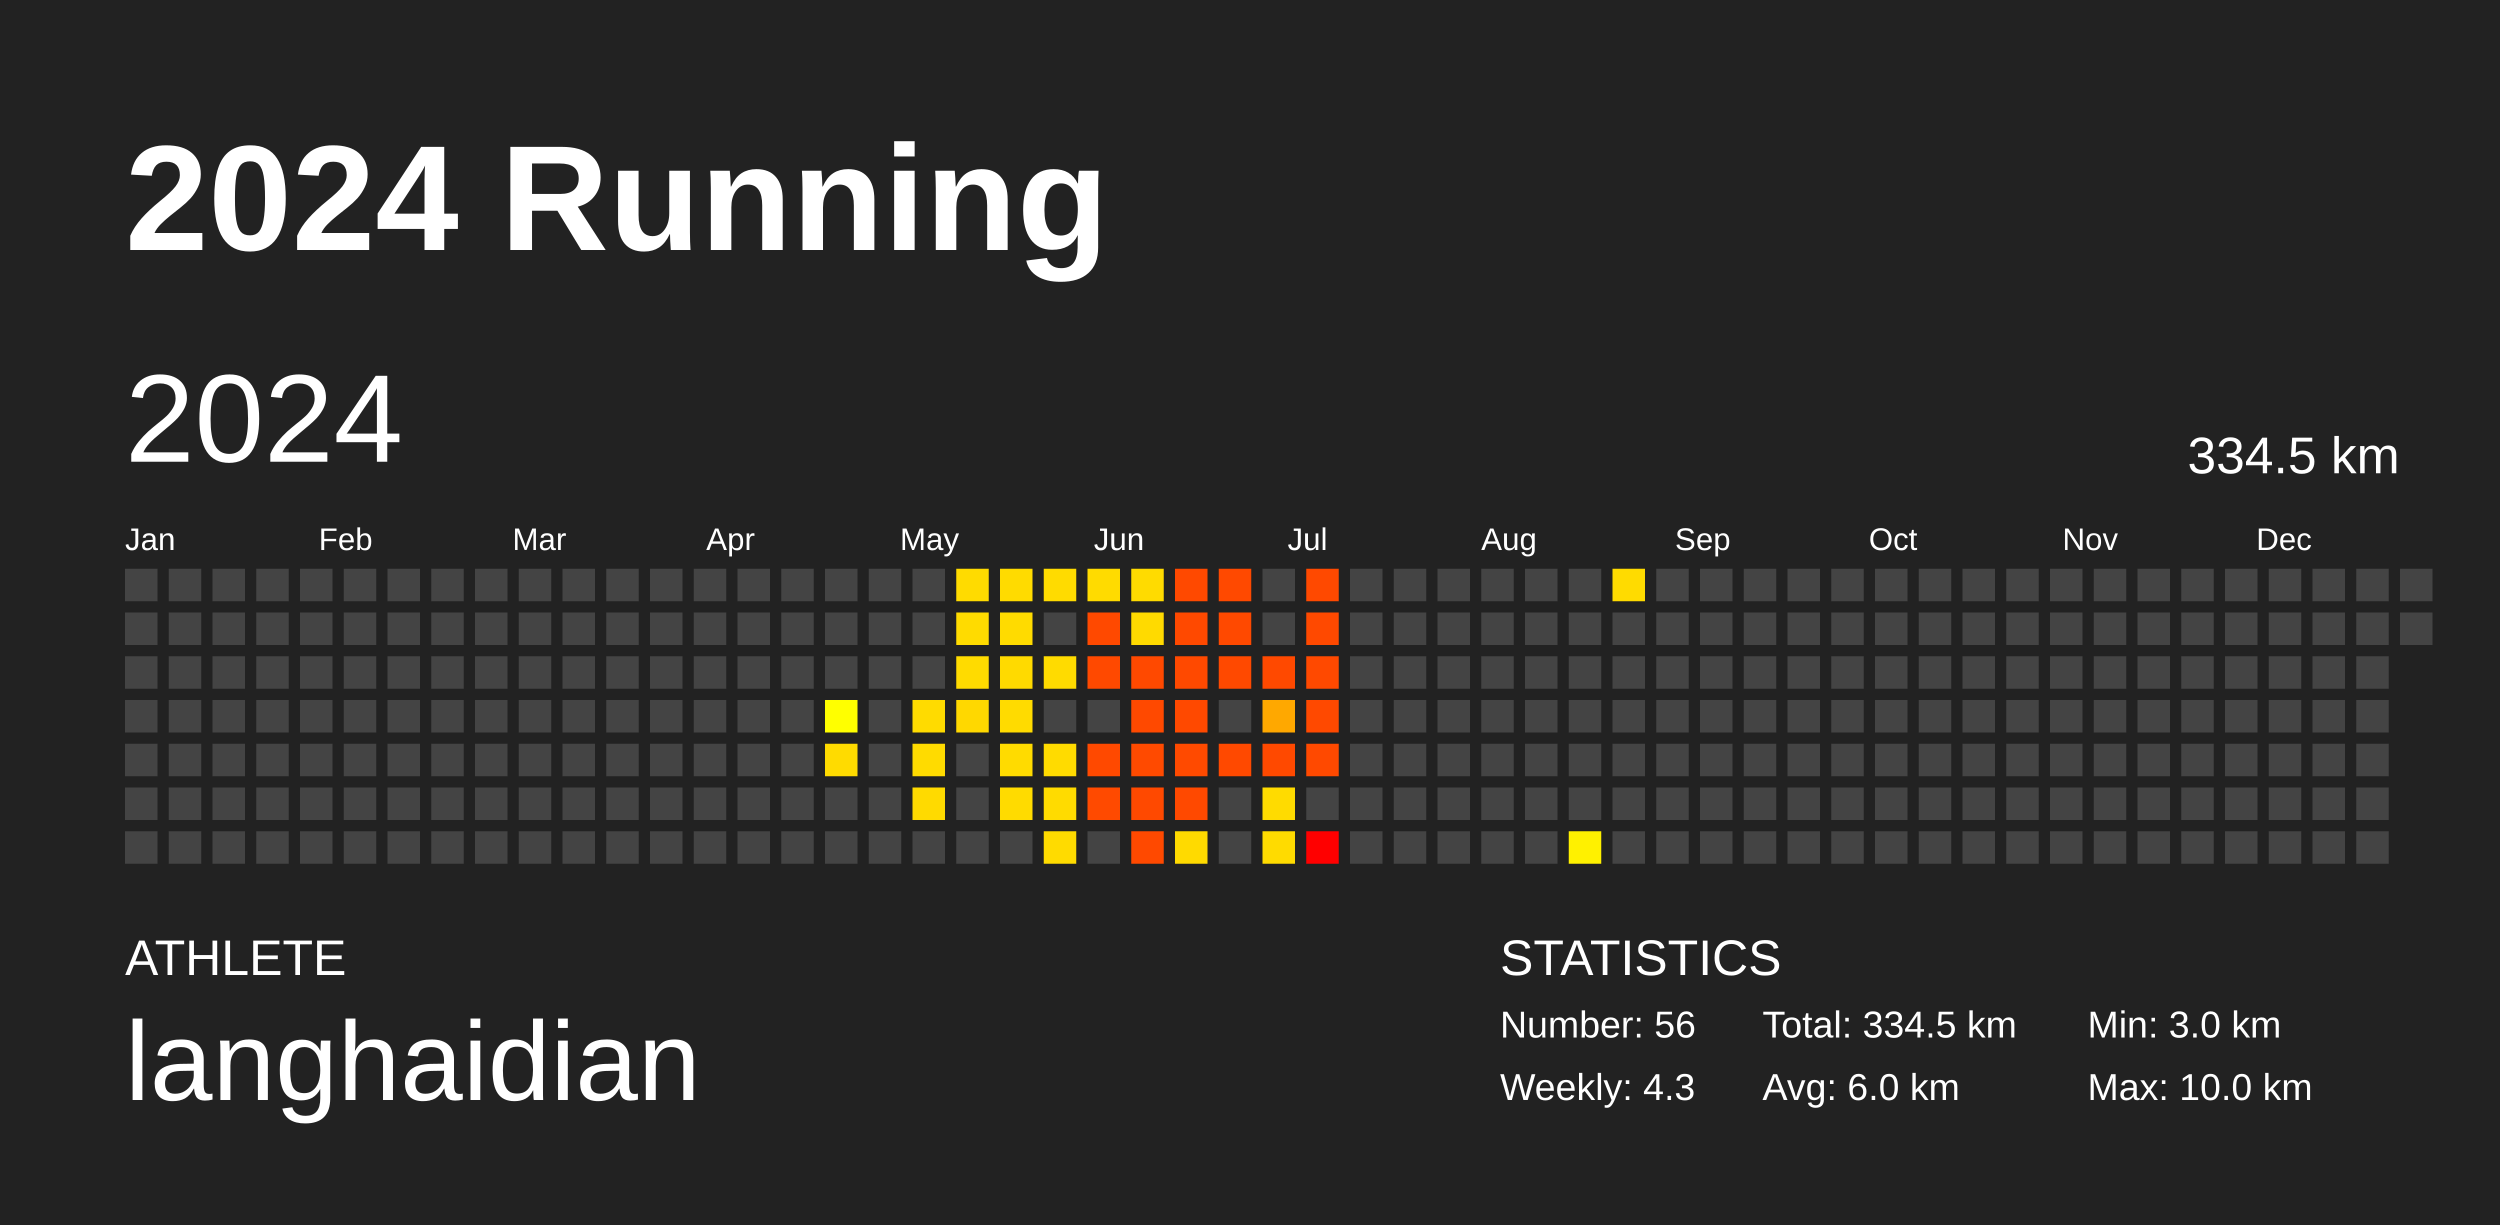
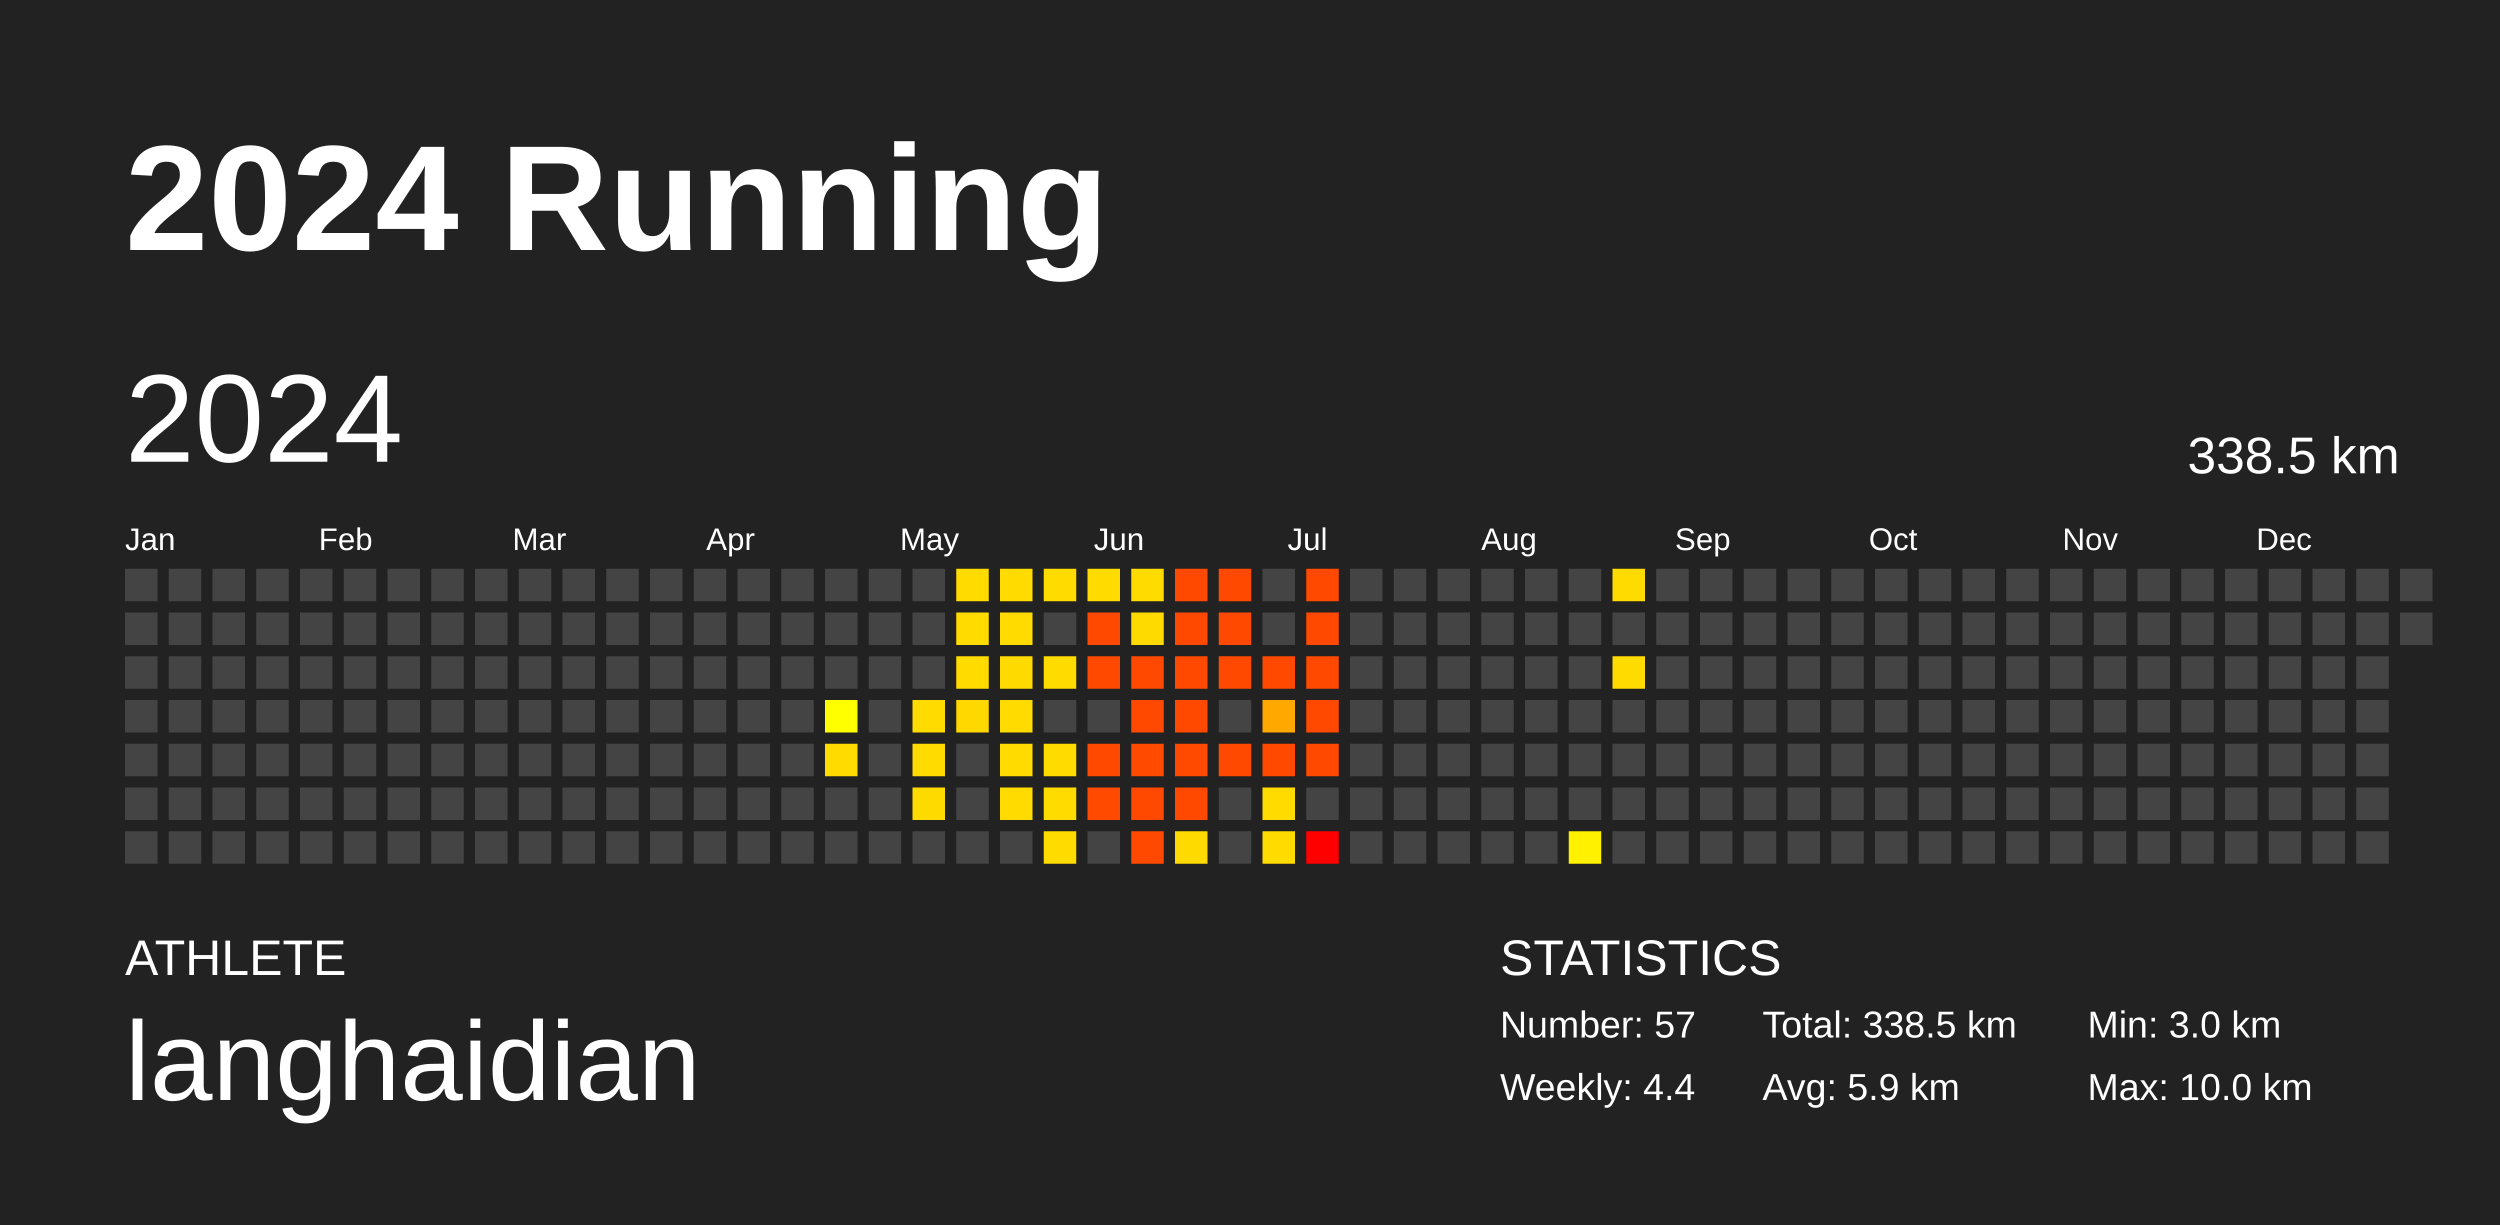
<svg xmlns="http://www.w3.org/2000/svg" baseProfile="full" height="98mm" version="1.1" viewBox="0,0,200,98" width="200mm">
  <defs />
  <rect fill="#222222" height="98" width="200" x="0" y="0" />
  <text fill="#FFFFFF" style="font-size:12px; font-family:Arial; font-weight:bold;" x="10" y="20">2024 Running</text>
  <text fill="#FFFFFF" style="font-size:4px; font-family:Arial" x="10" y="78">ATHLETE</text>
  <text fill="#FFFFFF" style="font-size:9px; font-family:Arial" x="10" y="88">langhaidian</text>
  <text fill="#FFFFFF" style="font-size:4px; font-family:Arial" x="120" y="78">STATISTICS</text>
-   <text fill="#FFFFFF" style="font-size:3px; font-family:Arial" x="120" y="83">Number: 56</text>
-   <text fill="#FFFFFF" style="font-size:3px; font-family:Arial" x="120" y="88">Weekly: 4.3</text>
-   <text fill="#FFFFFF" style="font-size:3px; font-family:Arial" x="141" y="83">Total: 334.5 km</text>
-   <text fill="#FFFFFF" style="font-size:3px; font-family:Arial" x="141" y="88">Avg: 6.0 km</text>
+   <text fill="#FFFFFF" style="font-size:3px; font-family:Arial" x="120" y="83">Number: 57</text>
+   <text fill="#FFFFFF" style="font-size:3px; font-family:Arial" x="120" y="88">Weekly: 4.4</text>
+   <text fill="#FFFFFF" style="font-size:3px; font-family:Arial" x="141" y="83">Total: 338.5 km</text>
+   <text fill="#FFFFFF" style="font-size:3px; font-family:Arial" x="141" y="88">Avg: 5.9 km</text>
  <text fill="#FFFFFF" style="font-size:3px; font-family:Arial" x="167" y="83">Min: 3.0 km</text>
  <text fill="#FFFFFF" style="font-size:3px; font-family:Arial" x="167" y="88">Max: 10.0 km</text>
  <text dominant-baseline="hanging" fill="#FFFFFF" style="font-size:10.0px; font-family:Arial;" x="10" y="30">2024</text>
-   <text dominant-baseline="hanging" fill="#FFFFFF" style="font-size:4.125px; font-family:Arial;" x="175" y="35">334.5 km</text>
+   <text dominant-baseline="hanging" fill="#FFFFFF" style="font-size:4.125px; font-family:Arial;" x="175" y="35">338.5 km</text>
  <text fill="#FFFFFF" style="font-size:2.5px; font-family:Arial" x="10.0" y="44">Jan</text>
  <text fill="#FFFFFF" style="font-size:2.5px; font-family:Arial" x="25.5" y="44">Feb</text>
  <text fill="#FFFFFF" style="font-size:2.5px; font-family:Arial" x="41.0" y="44">Mar</text>
  <text fill="#FFFFFF" style="font-size:2.5px; font-family:Arial" x="56.5" y="44">Apr</text>
  <text fill="#FFFFFF" style="font-size:2.5px; font-family:Arial" x="72.0" y="44">May</text>
  <text fill="#FFFFFF" style="font-size:2.5px; font-family:Arial" x="87.5" y="44">Jun</text>
  <text fill="#FFFFFF" style="font-size:2.5px; font-family:Arial" x="103.0" y="44">Jul</text>
  <text fill="#FFFFFF" style="font-size:2.5px; font-family:Arial" x="118.5" y="44">Aug</text>
  <text fill="#FFFFFF" style="font-size:2.5px; font-family:Arial" x="134.0" y="44">Sep</text>
  <text fill="#FFFFFF" style="font-size:2.5px; font-family:Arial" x="149.5" y="44">Oct</text>
  <text fill="#FFFFFF" style="font-size:2.5px; font-family:Arial" x="165.0" y="44">Nov</text>
  <text fill="#FFFFFF" style="font-size:2.5px; font-family:Arial" x="180.5" y="44">Dec</text>
  <rect fill="#444444" height="2.6" width="2.6" x="10.0" y="45.5" />
  <rect fill="#444444" height="2.6" width="2.6" x="10.0" y="49.0" />
  <rect fill="#444444" height="2.6" width="2.6" x="10.0" y="52.5" />
  <rect fill="#444444" height="2.6" width="2.6" x="10.0" y="56.0" />
  <rect fill="#444444" height="2.6" width="2.6" x="10.0" y="59.5" />
  <rect fill="#444444" height="2.6" width="2.6" x="10.0" y="63.0" />
  <rect fill="#444444" height="2.6" width="2.6" x="10.0" y="66.5" />
  <rect fill="#444444" height="2.6" width="2.6" x="13.5" y="45.5" />
  <rect fill="#444444" height="2.6" width="2.6" x="13.5" y="49.0" />
  <rect fill="#444444" height="2.6" width="2.6" x="13.5" y="52.5" />
  <rect fill="#444444" height="2.6" width="2.6" x="13.5" y="56.0" />
  <rect fill="#444444" height="2.6" width="2.6" x="13.5" y="59.5" />
  <rect fill="#444444" height="2.6" width="2.6" x="13.5" y="63.0" />
  <rect fill="#444444" height="2.6" width="2.6" x="13.5" y="66.5" />
  <rect fill="#444444" height="2.6" width="2.6" x="17.0" y="45.5" />
  <rect fill="#444444" height="2.6" width="2.6" x="17.0" y="49.0" />
  <rect fill="#444444" height="2.6" width="2.6" x="17.0" y="52.5" />
  <rect fill="#444444" height="2.6" width="2.6" x="17.0" y="56.0" />
  <rect fill="#444444" height="2.6" width="2.6" x="17.0" y="59.5" />
  <rect fill="#444444" height="2.6" width="2.6" x="17.0" y="63.0" />
  <rect fill="#444444" height="2.6" width="2.6" x="17.0" y="66.5" />
  <rect fill="#444444" height="2.6" width="2.6" x="20.5" y="45.5" />
  <rect fill="#444444" height="2.6" width="2.6" x="20.5" y="49.0" />
  <rect fill="#444444" height="2.6" width="2.6" x="20.5" y="52.5" />
  <rect fill="#444444" height="2.6" width="2.6" x="20.5" y="56.0" />
  <rect fill="#444444" height="2.6" width="2.6" x="20.5" y="59.5" />
  <rect fill="#444444" height="2.6" width="2.6" x="20.5" y="63.0" />
  <rect fill="#444444" height="2.6" width="2.6" x="20.5" y="66.5" />
  <rect fill="#444444" height="2.6" width="2.6" x="24.0" y="45.5" />
  <rect fill="#444444" height="2.6" width="2.6" x="24.0" y="49.0" />
  <rect fill="#444444" height="2.6" width="2.6" x="24.0" y="52.5" />
  <rect fill="#444444" height="2.6" width="2.6" x="24.0" y="56.0" />
  <rect fill="#444444" height="2.6" width="2.6" x="24.0" y="59.5" />
  <rect fill="#444444" height="2.6" width="2.6" x="24.0" y="63.0" />
  <rect fill="#444444" height="2.6" width="2.6" x="24.0" y="66.5" />
  <rect fill="#444444" height="2.6" width="2.6" x="27.5" y="45.5" />
  <rect fill="#444444" height="2.6" width="2.6" x="27.5" y="49.0" />
  <rect fill="#444444" height="2.6" width="2.6" x="27.5" y="52.5" />
  <rect fill="#444444" height="2.6" width="2.6" x="27.5" y="56.0" />
  <rect fill="#444444" height="2.6" width="2.6" x="27.5" y="59.5" />
  <rect fill="#444444" height="2.6" width="2.6" x="27.5" y="63.0" />
  <rect fill="#444444" height="2.6" width="2.6" x="27.5" y="66.5" />
  <rect fill="#444444" height="2.6" width="2.6" x="31.0" y="45.5" />
  <rect fill="#444444" height="2.6" width="2.6" x="31.0" y="49.0" />
  <rect fill="#444444" height="2.6" width="2.6" x="31.0" y="52.5" />
  <rect fill="#444444" height="2.6" width="2.6" x="31.0" y="56.0" />
  <rect fill="#444444" height="2.6" width="2.6" x="31.0" y="59.5" />
  <rect fill="#444444" height="2.6" width="2.6" x="31.0" y="63.0" />
  <rect fill="#444444" height="2.6" width="2.6" x="31.0" y="66.5" />
  <rect fill="#444444" height="2.6" width="2.6" x="34.5" y="45.5" />
  <rect fill="#444444" height="2.6" width="2.6" x="34.5" y="49.0" />
  <rect fill="#444444" height="2.6" width="2.6" x="34.5" y="52.5" />
  <rect fill="#444444" height="2.6" width="2.6" x="34.5" y="56.0" />
  <rect fill="#444444" height="2.6" width="2.6" x="34.5" y="59.5" />
  <rect fill="#444444" height="2.6" width="2.6" x="34.5" y="63.0" />
  <rect fill="#444444" height="2.6" width="2.6" x="34.5" y="66.5" />
  <rect fill="#444444" height="2.6" width="2.6" x="38.0" y="45.5" />
  <rect fill="#444444" height="2.6" width="2.6" x="38.0" y="49.0" />
  <rect fill="#444444" height="2.6" width="2.6" x="38.0" y="52.5" />
  <rect fill="#444444" height="2.6" width="2.6" x="38.0" y="56.0" />
  <rect fill="#444444" height="2.6" width="2.6" x="38.0" y="59.5" />
  <rect fill="#444444" height="2.6" width="2.6" x="38.0" y="63.0" />
  <rect fill="#444444" height="2.6" width="2.6" x="38.0" y="66.5" />
  <rect fill="#444444" height="2.6" width="2.6" x="41.5" y="45.5" />
  <rect fill="#444444" height="2.6" width="2.6" x="41.5" y="49.0" />
  <rect fill="#444444" height="2.6" width="2.6" x="41.5" y="52.5" />
  <rect fill="#444444" height="2.6" width="2.6" x="41.5" y="56.0" />
  <rect fill="#444444" height="2.6" width="2.6" x="41.5" y="59.5" />
  <rect fill="#444444" height="2.6" width="2.6" x="41.5" y="63.0" />
  <rect fill="#444444" height="2.6" width="2.6" x="41.5" y="66.5" />
  <rect fill="#444444" height="2.6" width="2.6" x="45.0" y="45.5" />
  <rect fill="#444444" height="2.6" width="2.6" x="45.0" y="49.0" />
  <rect fill="#444444" height="2.6" width="2.6" x="45.0" y="52.5" />
  <rect fill="#444444" height="2.6" width="2.6" x="45.0" y="56.0" />
  <rect fill="#444444" height="2.6" width="2.6" x="45.0" y="59.5" />
  <rect fill="#444444" height="2.6" width="2.6" x="45.0" y="63.0" />
  <rect fill="#444444" height="2.6" width="2.6" x="45.0" y="66.5" />
  <rect fill="#444444" height="2.6" width="2.6" x="48.5" y="45.5" />
  <rect fill="#444444" height="2.6" width="2.6" x="48.5" y="49.0" />
  <rect fill="#444444" height="2.6" width="2.6" x="48.5" y="52.5" />
  <rect fill="#444444" height="2.6" width="2.6" x="48.5" y="56.0" />
  <rect fill="#444444" height="2.6" width="2.6" x="48.5" y="59.5" />
  <rect fill="#444444" height="2.6" width="2.6" x="48.5" y="63.0" />
  <rect fill="#444444" height="2.6" width="2.6" x="48.5" y="66.5" />
  <rect fill="#444444" height="2.6" width="2.6" x="52.0" y="45.5" />
  <rect fill="#444444" height="2.6" width="2.6" x="52.0" y="49.0" />
  <rect fill="#444444" height="2.6" width="2.6" x="52.0" y="52.5" />
  <rect fill="#444444" height="2.6" width="2.6" x="52.0" y="56.0" />
  <rect fill="#444444" height="2.6" width="2.6" x="52.0" y="59.5" />
  <rect fill="#444444" height="2.6" width="2.6" x="52.0" y="63.0" />
  <rect fill="#444444" height="2.6" width="2.6" x="52.0" y="66.5" />
  <rect fill="#444444" height="2.6" width="2.6" x="55.5" y="45.5" />
  <rect fill="#444444" height="2.6" width="2.6" x="55.5" y="49.0" />
  <rect fill="#444444" height="2.6" width="2.6" x="55.5" y="52.5" />
  <rect fill="#444444" height="2.6" width="2.6" x="55.5" y="56.0" />
  <rect fill="#444444" height="2.6" width="2.6" x="55.5" y="59.5" />
  <rect fill="#444444" height="2.6" width="2.6" x="55.5" y="63.0" />
  <rect fill="#444444" height="2.6" width="2.6" x="55.5" y="66.5" />
  <rect fill="#444444" height="2.6" width="2.6" x="59.0" y="45.5" />
  <rect fill="#444444" height="2.6" width="2.6" x="59.0" y="49.0" />
  <rect fill="#444444" height="2.6" width="2.6" x="59.0" y="52.5" />
  <rect fill="#444444" height="2.6" width="2.6" x="59.0" y="56.0" />
  <rect fill="#444444" height="2.6" width="2.6" x="59.0" y="59.5" />
  <rect fill="#444444" height="2.6" width="2.6" x="59.0" y="63.0" />
  <rect fill="#444444" height="2.6" width="2.6" x="59.0" y="66.5" />
  <rect fill="#444444" height="2.6" width="2.6" x="62.5" y="45.5" />
  <rect fill="#444444" height="2.6" width="2.6" x="62.5" y="49.0" />
  <rect fill="#444444" height="2.6" width="2.6" x="62.5" y="52.5" />
  <rect fill="#444444" height="2.6" width="2.6" x="62.5" y="56.0" />
  <rect fill="#444444" height="2.6" width="2.6" x="62.5" y="59.5" />
  <rect fill="#444444" height="2.6" width="2.6" x="62.5" y="63.0" />
  <rect fill="#444444" height="2.6" width="2.6" x="62.5" y="66.5" />
  <rect fill="#444444" height="2.6" width="2.6" x="66.0" y="45.5" />
  <rect fill="#444444" height="2.6" width="2.6" x="66.0" y="49.0" />
  <rect fill="#444444" height="2.6" width="2.6" x="66.0" y="52.5" />
  <rect fill="#ffff00" height="2.6" width="2.6" x="66.0" y="56.0" />
  <rect fill="#ffdb00" height="2.6" width="2.6" x="66.0" y="59.5" />
  <rect fill="#444444" height="2.6" width="2.6" x="66.0" y="63.0" />
  <rect fill="#444444" height="2.6" width="2.6" x="66.0" y="66.5" />
  <rect fill="#444444" height="2.6" width="2.6" x="69.5" y="45.5" />
  <rect fill="#444444" height="2.6" width="2.6" x="69.5" y="49.0" />
  <rect fill="#444444" height="2.6" width="2.6" x="69.5" y="52.5" />
  <rect fill="#444444" height="2.6" width="2.6" x="69.5" y="56.0" />
  <rect fill="#444444" height="2.6" width="2.6" x="69.5" y="59.5" />
  <rect fill="#444444" height="2.6" width="2.6" x="69.5" y="63.0" />
  <rect fill="#444444" height="2.6" width="2.6" x="69.5" y="66.5" />
  <rect fill="#444444" height="2.6" width="2.6" x="73.0" y="45.5" />
  <rect fill="#444444" height="2.6" width="2.6" x="73.0" y="49.0" />
  <rect fill="#444444" height="2.6" width="2.6" x="73.0" y="52.5" />
  <rect fill="#ffdb00" height="2.6" width="2.6" x="73.0" y="56.0" />
  <rect fill="#ffdb00" height="2.6" width="2.6" x="73.0" y="59.5" />
  <rect fill="#ffda00" height="2.6" width="2.6" x="73.0" y="63.0" />
  <rect fill="#444444" height="2.6" width="2.6" x="73.0" y="66.5" />
  <rect fill="#ffdb00" height="2.6" width="2.6" x="76.5" y="45.5" />
  <rect fill="#ffdb00" height="2.6" width="2.6" x="76.5" y="49.0" />
  <rect fill="#ffdb00" height="2.6" width="2.6" x="76.5" y="52.5" />
  <rect fill="#ffd800" height="2.6" width="2.6" x="76.5" y="56.0" />
  <rect fill="#444444" height="2.6" width="2.6" x="76.5" y="59.5" />
  <rect fill="#444444" height="2.6" width="2.6" x="76.5" y="63.0" />
  <rect fill="#444444" height="2.6" width="2.6" x="76.5" y="66.5" />
  <rect fill="#ffdb00" height="2.6" width="2.6" x="80.0" y="45.5" />
  <rect fill="#ffdb00" height="2.6" width="2.6" x="80.0" y="49.0" />
  <rect fill="#ffda00" height="2.6" width="2.6" x="80.0" y="52.5" />
  <rect fill="#ffdb00" height="2.6" width="2.6" x="80.0" y="56.0" />
  <rect fill="#ffdb00" height="2.6" width="2.6" x="80.0" y="59.5" />
  <rect fill="#ffdb00" height="2.6" width="2.6" x="80.0" y="63.0" />
  <rect fill="#444444" height="2.6" width="2.6" x="80.0" y="66.5" />
  <rect fill="#ffdb00" height="2.6" width="2.6" x="83.5" y="45.5" />
  <rect fill="#444444" height="2.6" width="2.6" x="83.5" y="49.0" />
  <rect fill="#ffdb00" height="2.6" width="2.6" x="83.5" y="52.5" />
  <rect fill="#444444" height="2.6" width="2.6" x="83.5" y="56.0" />
  <rect fill="#ffdb00" height="2.6" width="2.6" x="83.5" y="59.5" />
  <rect fill="#ffdb00" height="2.6" width="2.6" x="83.5" y="63.0" />
  <rect fill="#ffdb00" height="2.6" width="2.6" x="83.5" y="66.5" />
  <rect fill="#ffdb00" height="2.6" width="2.6" x="87.0" y="45.5" />
  <rect fill="#ff4900" height="2.6" width="2.6" x="87.0" y="49.0" />
  <rect fill="#ff4900" height="2.6" width="2.6" x="87.0" y="52.5" />
  <rect fill="#444444" height="2.6" width="2.6" x="87.0" y="56.0" />
  <rect fill="#ff4900" height="2.6" width="2.6" x="87.0" y="59.5" />
  <rect fill="#ff4a00" height="2.6" width="2.6" x="87.0" y="63.0" />
  <rect fill="#444444" height="2.6" width="2.6" x="87.0" y="66.5" />
  <rect fill="#ffdb00" height="2.6" width="2.6" x="90.5" y="45.5" />
  <rect fill="#ffda00" height="2.6" width="2.6" x="90.5" y="49.0" />
  <rect fill="#ff4900" height="2.6" width="2.6" x="90.5" y="52.5" />
  <rect fill="#ff4900" height="2.6" width="2.6" x="90.5" y="56.0" />
  <rect fill="#ff4a00" height="2.6" width="2.6" x="90.5" y="59.5" />
  <rect fill="#ff4900" height="2.6" width="2.6" x="90.5" y="63.0" />
  <rect fill="#ff4900" height="2.6" width="2.6" x="90.5" y="66.5" />
  <rect fill="#ff4900" height="2.6" width="2.6" x="94.0" y="45.5" />
  <rect fill="#ff4900" height="2.6" width="2.6" x="94.0" y="49.0" />
  <rect fill="#ff4900" height="2.6" width="2.6" x="94.0" y="52.5" />
  <rect fill="#ff4900" height="2.6" width="2.6" x="94.0" y="56.0" />
  <rect fill="#ff4a00" height="2.6" width="2.6" x="94.0" y="59.5" />
  <rect fill="#ff4900" height="2.6" width="2.6" x="94.0" y="63.0" />
  <rect fill="#ffda00" height="2.6" width="2.6" x="94.0" y="66.5" />
  <rect fill="#ff4900" height="2.6" width="2.6" x="97.5" y="45.5" />
  <rect fill="#ff4900" height="2.6" width="2.6" x="97.5" y="49.0" />
  <rect fill="#ff4900" height="2.6" width="2.6" x="97.5" y="52.5" />
  <rect fill="#444444" height="2.6" width="2.6" x="97.5" y="56.0" />
  <rect fill="#ff4900" height="2.6" width="2.6" x="97.5" y="59.5" />
  <rect fill="#444444" height="2.6" width="2.6" x="97.5" y="63.0" />
  <rect fill="#444444" height="2.6" width="2.6" x="97.5" y="66.5" />
  <rect fill="#444444" height="2.6" width="2.6" x="101.0" y="45.5" />
  <rect fill="#444444" height="2.6" width="2.6" x="101.0" y="49.0" />
  <rect fill="#ff4900" height="2.6" width="2.6" x="101.0" y="52.5" />
  <rect fill="#ffa800" height="2.6" width="2.6" x="101.0" y="56.0" />
  <rect fill="#ff4900" height="2.6" width="2.6" x="101.0" y="59.5" />
  <rect fill="#ffdb00" height="2.6" width="2.6" x="101.0" y="63.0" />
  <rect fill="#ffdb00" height="2.6" width="2.6" x="101.0" y="66.5" />
  <rect fill="#ff4900" height="2.6" width="2.6" x="104.5" y="45.5" />
  <rect fill="#ff4900" height="2.6" width="2.6" x="104.5" y="49.0" />
  <rect fill="#ff4900" height="2.6" width="2.6" x="104.5" y="52.5" />
  <rect fill="#ff4900" height="2.6" width="2.6" x="104.5" y="56.0" />
  <rect fill="#ff4900" height="2.6" width="2.6" x="104.5" y="59.5" />
  <rect fill="#444444" height="2.6" width="2.6" x="104.5" y="63.0" />
  <rect fill="red" height="2.6" width="2.6" x="104.5" y="66.5" />
  <rect fill="#444444" height="2.6" width="2.6" x="108.0" y="45.5" />
  <rect fill="#444444" height="2.6" width="2.6" x="108.0" y="49.0" />
  <rect fill="#444444" height="2.6" width="2.6" x="108.0" y="52.5" />
  <rect fill="#444444" height="2.6" width="2.6" x="108.0" y="56.0" />
  <rect fill="#444444" height="2.6" width="2.6" x="108.0" y="59.5" />
  <rect fill="#444444" height="2.6" width="2.6" x="108.0" y="63.0" />
  <rect fill="#444444" height="2.6" width="2.6" x="108.0" y="66.5" />
  <rect fill="#444444" height="2.6" width="2.6" x="111.5" y="45.5" />
  <rect fill="#444444" height="2.6" width="2.6" x="111.5" y="49.0" />
  <rect fill="#444444" height="2.6" width="2.6" x="111.5" y="52.5" />
  <rect fill="#444444" height="2.6" width="2.6" x="111.5" y="56.0" />
  <rect fill="#444444" height="2.6" width="2.6" x="111.5" y="59.5" />
  <rect fill="#444444" height="2.6" width="2.6" x="111.5" y="63.0" />
  <rect fill="#444444" height="2.6" width="2.6" x="111.5" y="66.5" />
  <rect fill="#444444" height="2.6" width="2.6" x="115.0" y="45.5" />
  <rect fill="#444444" height="2.6" width="2.6" x="115.0" y="49.0" />
  <rect fill="#444444" height="2.6" width="2.6" x="115.0" y="52.5" />
  <rect fill="#444444" height="2.6" width="2.6" x="115.0" y="56.0" />
  <rect fill="#444444" height="2.6" width="2.6" x="115.0" y="59.5" />
  <rect fill="#444444" height="2.6" width="2.6" x="115.0" y="63.0" />
  <rect fill="#444444" height="2.6" width="2.6" x="115.0" y="66.5" />
  <rect fill="#444444" height="2.6" width="2.6" x="118.5" y="45.5" />
  <rect fill="#444444" height="2.6" width="2.6" x="118.5" y="49.0" />
  <rect fill="#444444" height="2.6" width="2.6" x="118.5" y="52.5" />
  <rect fill="#444444" height="2.6" width="2.6" x="118.5" y="56.0" />
  <rect fill="#444444" height="2.6" width="2.6" x="118.5" y="59.5" />
  <rect fill="#444444" height="2.6" width="2.6" x="118.5" y="63.0" />
  <rect fill="#444444" height="2.6" width="2.6" x="118.5" y="66.5" />
  <rect fill="#444444" height="2.6" width="2.6" x="122.0" y="45.5" />
  <rect fill="#444444" height="2.6" width="2.6" x="122.0" y="49.0" />
  <rect fill="#444444" height="2.6" width="2.6" x="122.0" y="52.5" />
  <rect fill="#444444" height="2.6" width="2.6" x="122.0" y="56.0" />
  <rect fill="#444444" height="2.6" width="2.6" x="122.0" y="59.5" />
  <rect fill="#444444" height="2.6" width="2.6" x="122.0" y="63.0" />
  <rect fill="#444444" height="2.6" width="2.6" x="122.0" y="66.5" />
  <rect fill="#444444" height="2.6" width="2.6" x="125.5" y="45.5" />
  <rect fill="#444444" height="2.6" width="2.6" x="125.5" y="49.0" />
  <rect fill="#444444" height="2.6" width="2.6" x="125.5" y="52.5" />
  <rect fill="#444444" height="2.6" width="2.6" x="125.5" y="56.0" />
  <rect fill="#444444" height="2.6" width="2.6" x="125.5" y="59.5" />
  <rect fill="#444444" height="2.6" width="2.6" x="125.5" y="63.0" />
  <rect fill="#fff100" height="2.6" width="2.6" x="125.5" y="66.5" />
  <rect fill="#ffdb00" height="2.6" width="2.6" x="129.0" y="45.5" />
  <rect fill="#444444" height="2.6" width="2.6" x="129.0" y="49.0" />
-   <rect fill="#444444" height="2.6" width="2.6" x="129.0" y="52.5" />
+   <rect fill="#ffdb00" height="2.6" width="2.6" x="129.0" y="52.5" />
  <rect fill="#444444" height="2.6" width="2.6" x="129.0" y="56.0" />
  <rect fill="#444444" height="2.6" width="2.6" x="129.0" y="59.5" />
  <rect fill="#444444" height="2.6" width="2.6" x="129.0" y="63.0" />
  <rect fill="#444444" height="2.6" width="2.6" x="129.0" y="66.5" />
  <rect fill="#444444" height="2.6" width="2.6" x="132.5" y="45.5" />
  <rect fill="#444444" height="2.6" width="2.6" x="132.5" y="49.0" />
  <rect fill="#444444" height="2.6" width="2.6" x="132.5" y="52.5" />
  <rect fill="#444444" height="2.6" width="2.6" x="132.5" y="56.0" />
  <rect fill="#444444" height="2.6" width="2.6" x="132.5" y="59.5" />
  <rect fill="#444444" height="2.6" width="2.6" x="132.5" y="63.0" />
  <rect fill="#444444" height="2.6" width="2.6" x="132.5" y="66.5" />
  <rect fill="#444444" height="2.6" width="2.6" x="136.0" y="45.5" />
  <rect fill="#444444" height="2.6" width="2.6" x="136.0" y="49.0" />
  <rect fill="#444444" height="2.6" width="2.6" x="136.0" y="52.5" />
  <rect fill="#444444" height="2.6" width="2.6" x="136.0" y="56.0" />
  <rect fill="#444444" height="2.6" width="2.6" x="136.0" y="59.5" />
  <rect fill="#444444" height="2.6" width="2.6" x="136.0" y="63.0" />
  <rect fill="#444444" height="2.6" width="2.6" x="136.0" y="66.5" />
  <rect fill="#444444" height="2.6" width="2.6" x="139.5" y="45.5" />
  <rect fill="#444444" height="2.6" width="2.6" x="139.5" y="49.0" />
  <rect fill="#444444" height="2.6" width="2.6" x="139.5" y="52.5" />
  <rect fill="#444444" height="2.6" width="2.6" x="139.5" y="56.0" />
  <rect fill="#444444" height="2.6" width="2.6" x="139.5" y="59.5" />
  <rect fill="#444444" height="2.6" width="2.6" x="139.5" y="63.0" />
  <rect fill="#444444" height="2.6" width="2.6" x="139.5" y="66.5" />
  <rect fill="#444444" height="2.6" width="2.6" x="143.0" y="45.5" />
  <rect fill="#444444" height="2.6" width="2.6" x="143.0" y="49.0" />
  <rect fill="#444444" height="2.6" width="2.6" x="143.0" y="52.5" />
  <rect fill="#444444" height="2.6" width="2.6" x="143.0" y="56.0" />
  <rect fill="#444444" height="2.6" width="2.6" x="143.0" y="59.5" />
  <rect fill="#444444" height="2.6" width="2.6" x="143.0" y="63.0" />
  <rect fill="#444444" height="2.6" width="2.6" x="143.0" y="66.5" />
  <rect fill="#444444" height="2.6" width="2.6" x="146.5" y="45.5" />
  <rect fill="#444444" height="2.6" width="2.6" x="146.5" y="49.0" />
  <rect fill="#444444" height="2.6" width="2.6" x="146.5" y="52.5" />
  <rect fill="#444444" height="2.6" width="2.6" x="146.5" y="56.0" />
  <rect fill="#444444" height="2.6" width="2.6" x="146.5" y="59.5" />
  <rect fill="#444444" height="2.6" width="2.6" x="146.5" y="63.0" />
  <rect fill="#444444" height="2.6" width="2.6" x="146.5" y="66.5" />
  <rect fill="#444444" height="2.6" width="2.6" x="150.0" y="45.5" />
  <rect fill="#444444" height="2.6" width="2.6" x="150.0" y="49.0" />
  <rect fill="#444444" height="2.6" width="2.6" x="150.0" y="52.5" />
  <rect fill="#444444" height="2.6" width="2.6" x="150.0" y="56.0" />
  <rect fill="#444444" height="2.6" width="2.6" x="150.0" y="59.5" />
  <rect fill="#444444" height="2.6" width="2.6" x="150.0" y="63.0" />
  <rect fill="#444444" height="2.6" width="2.6" x="150.0" y="66.5" />
  <rect fill="#444444" height="2.6" width="2.6" x="153.5" y="45.5" />
  <rect fill="#444444" height="2.6" width="2.6" x="153.5" y="49.0" />
  <rect fill="#444444" height="2.6" width="2.6" x="153.5" y="52.5" />
  <rect fill="#444444" height="2.6" width="2.6" x="153.5" y="56.0" />
  <rect fill="#444444" height="2.6" width="2.6" x="153.5" y="59.5" />
  <rect fill="#444444" height="2.6" width="2.6" x="153.5" y="63.0" />
  <rect fill="#444444" height="2.6" width="2.6" x="153.5" y="66.5" />
  <rect fill="#444444" height="2.6" width="2.6" x="157.0" y="45.5" />
  <rect fill="#444444" height="2.6" width="2.6" x="157.0" y="49.0" />
  <rect fill="#444444" height="2.6" width="2.6" x="157.0" y="52.5" />
  <rect fill="#444444" height="2.6" width="2.6" x="157.0" y="56.0" />
  <rect fill="#444444" height="2.6" width="2.6" x="157.0" y="59.5" />
  <rect fill="#444444" height="2.6" width="2.6" x="157.0" y="63.0" />
  <rect fill="#444444" height="2.6" width="2.6" x="157.0" y="66.5" />
  <rect fill="#444444" height="2.6" width="2.6" x="160.5" y="45.5" />
  <rect fill="#444444" height="2.6" width="2.6" x="160.5" y="49.0" />
  <rect fill="#444444" height="2.6" width="2.6" x="160.5" y="52.5" />
  <rect fill="#444444" height="2.6" width="2.6" x="160.5" y="56.0" />
  <rect fill="#444444" height="2.6" width="2.6" x="160.5" y="59.5" />
  <rect fill="#444444" height="2.6" width="2.6" x="160.5" y="63.0" />
  <rect fill="#444444" height="2.6" width="2.6" x="160.5" y="66.5" />
  <rect fill="#444444" height="2.6" width="2.6" x="164.0" y="45.5" />
  <rect fill="#444444" height="2.6" width="2.6" x="164.0" y="49.0" />
  <rect fill="#444444" height="2.6" width="2.6" x="164.0" y="52.5" />
  <rect fill="#444444" height="2.6" width="2.6" x="164.0" y="56.0" />
  <rect fill="#444444" height="2.6" width="2.6" x="164.0" y="59.5" />
  <rect fill="#444444" height="2.6" width="2.6" x="164.0" y="63.0" />
  <rect fill="#444444" height="2.6" width="2.6" x="164.0" y="66.5" />
  <rect fill="#444444" height="2.6" width="2.6" x="167.5" y="45.5" />
  <rect fill="#444444" height="2.6" width="2.6" x="167.5" y="49.0" />
  <rect fill="#444444" height="2.6" width="2.6" x="167.5" y="52.5" />
  <rect fill="#444444" height="2.6" width="2.6" x="167.5" y="56.0" />
  <rect fill="#444444" height="2.6" width="2.6" x="167.5" y="59.5" />
  <rect fill="#444444" height="2.6" width="2.6" x="167.5" y="63.0" />
  <rect fill="#444444" height="2.6" width="2.6" x="167.5" y="66.5" />
  <rect fill="#444444" height="2.6" width="2.6" x="171.0" y="45.5" />
  <rect fill="#444444" height="2.6" width="2.6" x="171.0" y="49.0" />
  <rect fill="#444444" height="2.6" width="2.6" x="171.0" y="52.5" />
  <rect fill="#444444" height="2.6" width="2.6" x="171.0" y="56.0" />
  <rect fill="#444444" height="2.6" width="2.6" x="171.0" y="59.5" />
  <rect fill="#444444" height="2.6" width="2.6" x="171.0" y="63.0" />
  <rect fill="#444444" height="2.6" width="2.6" x="171.0" y="66.5" />
  <rect fill="#444444" height="2.6" width="2.6" x="174.5" y="45.5" />
  <rect fill="#444444" height="2.6" width="2.6" x="174.5" y="49.0" />
  <rect fill="#444444" height="2.6" width="2.6" x="174.5" y="52.5" />
  <rect fill="#444444" height="2.6" width="2.6" x="174.5" y="56.0" />
  <rect fill="#444444" height="2.6" width="2.6" x="174.5" y="59.5" />
  <rect fill="#444444" height="2.6" width="2.6" x="174.5" y="63.0" />
  <rect fill="#444444" height="2.6" width="2.6" x="174.5" y="66.5" />
  <rect fill="#444444" height="2.6" width="2.6" x="178.0" y="45.5" />
  <rect fill="#444444" height="2.6" width="2.6" x="178.0" y="49.0" />
  <rect fill="#444444" height="2.6" width="2.6" x="178.0" y="52.5" />
  <rect fill="#444444" height="2.6" width="2.6" x="178.0" y="56.0" />
  <rect fill="#444444" height="2.6" width="2.6" x="178.0" y="59.5" />
  <rect fill="#444444" height="2.6" width="2.6" x="178.0" y="63.0" />
  <rect fill="#444444" height="2.6" width="2.6" x="178.0" y="66.5" />
  <rect fill="#444444" height="2.6" width="2.6" x="181.5" y="45.5" />
  <rect fill="#444444" height="2.6" width="2.6" x="181.5" y="49.0" />
  <rect fill="#444444" height="2.6" width="2.6" x="181.5" y="52.5" />
  <rect fill="#444444" height="2.6" width="2.6" x="181.5" y="56.0" />
  <rect fill="#444444" height="2.6" width="2.6" x="181.5" y="59.5" />
  <rect fill="#444444" height="2.6" width="2.6" x="181.5" y="63.0" />
  <rect fill="#444444" height="2.6" width="2.6" x="181.5" y="66.5" />
  <rect fill="#444444" height="2.6" width="2.6" x="185.0" y="45.5" />
  <rect fill="#444444" height="2.6" width="2.6" x="185.0" y="49.0" />
  <rect fill="#444444" height="2.6" width="2.6" x="185.0" y="52.5" />
  <rect fill="#444444" height="2.6" width="2.6" x="185.0" y="56.0" />
  <rect fill="#444444" height="2.6" width="2.6" x="185.0" y="59.5" />
  <rect fill="#444444" height="2.6" width="2.6" x="185.0" y="63.0" />
  <rect fill="#444444" height="2.6" width="2.6" x="185.0" y="66.5" />
  <rect fill="#444444" height="2.6" width="2.6" x="188.5" y="45.5" />
  <rect fill="#444444" height="2.6" width="2.6" x="188.5" y="49.0" />
  <rect fill="#444444" height="2.6" width="2.6" x="188.5" y="52.5" />
  <rect fill="#444444" height="2.6" width="2.6" x="188.5" y="56.0" />
  <rect fill="#444444" height="2.6" width="2.6" x="188.5" y="59.5" />
  <rect fill="#444444" height="2.6" width="2.6" x="188.5" y="63.0" />
  <rect fill="#444444" height="2.6" width="2.6" x="188.5" y="66.5" />
  <rect fill="#444444" height="2.6" width="2.6" x="192.0" y="45.5" />
  <rect fill="#444444" height="2.6" width="2.6" x="192.0" y="49.0" />
</svg>
